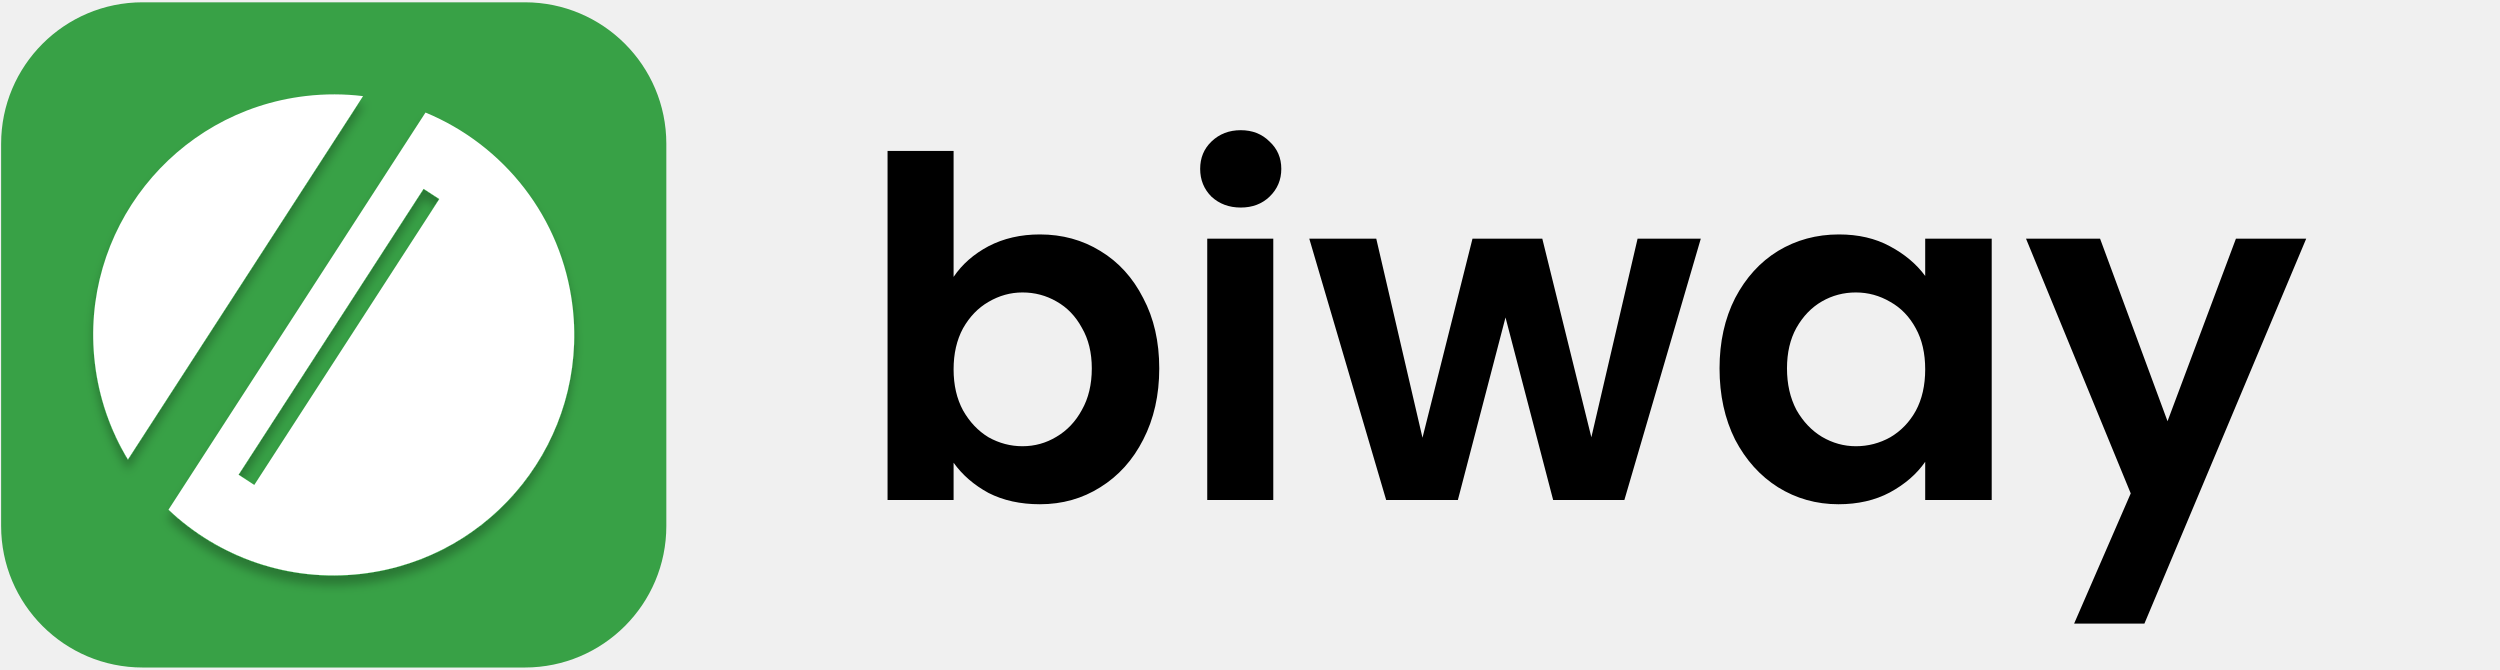
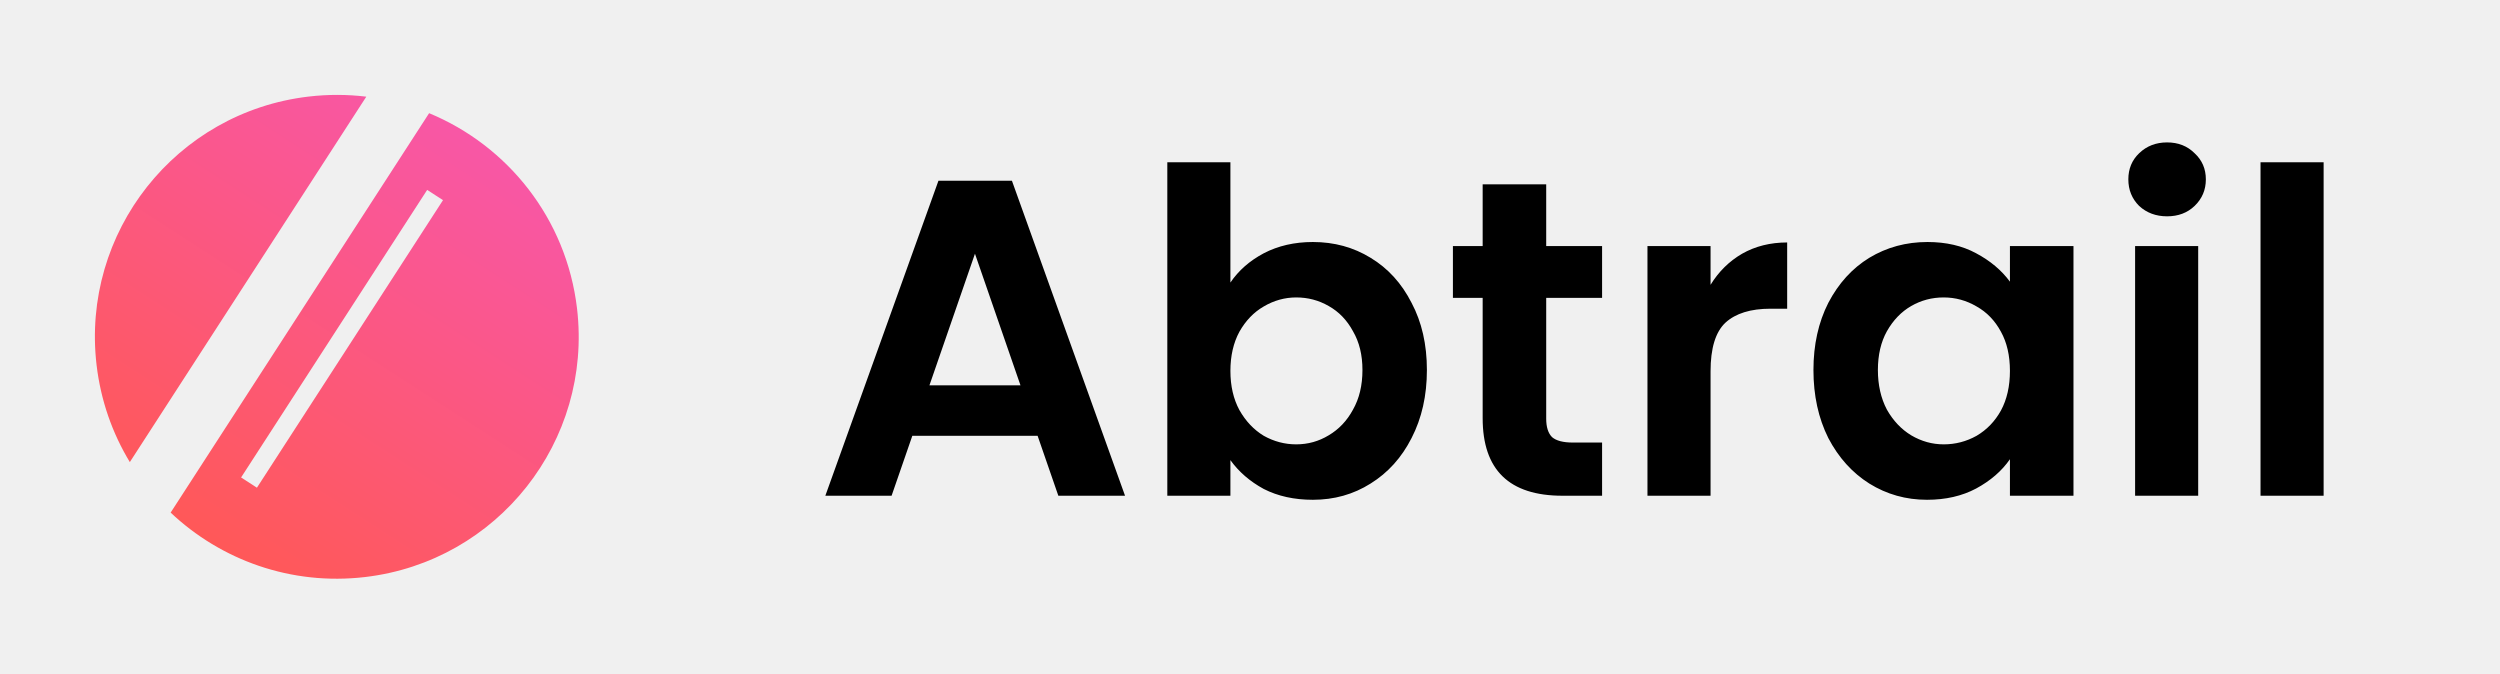
- <svg xmlns="http://www.w3.org/2000/svg" width="1060" height="284" viewBox="0 0 1060 284" fill="none">
-   <g clip-path="url(#clip0_103_144)">
-     <rect x="0.475" y="0.975" width="282.05" height="282.05" rx="60" fill="#38A146" />
-     <g filter="url(#filter0_d_103_144)">
-       <path fill-rule="evenodd" clip-rule="evenodd" d="M129.592 40.717C137.863 39.745 146.018 39.791 153.933 40.757L54.236 194.82C46.9 182.716 41.978 168.882 40.218 153.907C33.641 97.971 73.656 47.294 129.592 40.717ZM153.408 243.282C122.202 246.951 92.633 236.119 71.445 216.113L180.416 47.717C213.453 61.389 238.311 92.06 242.782 130.092C249.359 186.029 209.344 236.705 153.408 243.282ZM107.821 205.614L101.145 201.294L179.595 80.063L186.271 84.383L107.821 205.614Z" fill="white" />
-     </g>
+ <svg xmlns="http://www.w3.org/2000/svg" width="1054" height="284" viewBox="0 0 1054 284" fill="none">
+   <g clip-path="url(#clip0_227_100)">
+     <path fill-rule="evenodd" clip-rule="evenodd" d="M130.092 40.717C138.363 39.745 146.518 39.791 154.433 40.757L54.736 194.82C47.399 182.716 42.478 168.882 40.718 153.907C34.141 97.971 74.156 47.294 130.092 40.717ZM153.908 243.282C122.702 246.951 93.133 236.119 71.945 216.113L180.916 47.717C213.953 61.389 238.811 92.06 243.282 130.092C249.859 186.029 209.844 236.705 153.908 243.282ZM108.321 205.614L101.645 201.294L180.095 80.063L186.771 84.383L108.321 205.614Z" fill="url(#paint0_linear_227_100)" />
  </g>
-   <path d="M404.324 117.4C407.924 112.067 412.858 107.733 419.124 104.4C425.524 101.067 432.791 99.4 440.924 99.4C450.391 99.4 458.924 101.733 466.524 106.4C474.258 111.067 480.324 117.733 484.724 126.4C489.258 134.933 491.524 144.867 491.524 156.2C491.524 167.533 489.258 177.6 484.724 186.4C480.324 195.067 474.258 201.8 466.524 206.6C458.924 211.4 450.391 213.8 440.924 213.8C432.658 213.8 425.391 212.2 419.124 209C412.991 205.667 408.058 201.4 404.324 196.2V212H376.324V64H404.324V117.4ZM462.924 156.2C462.924 149.533 461.524 143.8 458.724 139C456.058 134.067 452.458 130.333 447.924 127.8C443.524 125.267 438.724 124 433.524 124C428.458 124 423.658 125.333 419.124 128C414.724 130.533 411.124 134.267 408.324 139.2C405.658 144.133 404.324 149.933 404.324 156.6C404.324 163.267 405.658 169.067 408.324 174C411.124 178.933 414.724 182.733 419.124 185.4C423.658 187.933 428.458 189.2 433.524 189.2C438.724 189.2 443.524 187.867 447.924 185.2C452.458 182.533 456.058 178.733 458.724 173.8C461.524 168.867 462.924 163 462.924 156.2ZM526.071 88C521.138 88 517.005 86.467 513.671 83.4C510.471 80.2 508.871 76.267 508.871 71.6C508.871 66.933 510.471 63.067 513.671 60C517.005 56.8 521.138 55.2 526.071 55.2C531.005 55.2 535.071 56.8 538.271 60C541.605 63.067 543.271 66.933 543.271 71.6C543.271 76.267 541.605 80.2 538.271 83.4C535.071 86.467 531.005 88 526.071 88ZM539.871 101.2V212H511.871V101.2H539.871ZM721.135 101.2L688.735 212H658.535L638.335 134.6L618.135 212H587.735L555.135 101.2H583.535L603.135 185.6L624.335 101.2H653.935L674.735 185.4L694.335 101.2H721.135ZM729.085 156.2C729.085 145 731.285 135.067 735.685 126.4C740.219 117.733 746.285 111.067 753.885 106.4C761.619 101.733 770.219 99.4 779.685 99.4C787.952 99.4 795.152 101.067 801.285 104.4C807.552 107.733 812.552 111.933 816.285 117V101.2H844.485V212H816.285V195.8C812.685 201 807.685 205.333 801.285 208.8C795.019 212.133 787.752 213.8 779.485 213.8C770.152 213.8 761.619 211.4 753.885 206.6C746.285 201.8 740.219 195.067 735.685 186.4C731.285 177.6 729.085 167.533 729.085 156.2ZM816.285 156.6C816.285 149.8 814.952 144 812.285 139.2C809.619 134.267 806.019 130.533 801.485 128C796.952 125.333 792.085 124 786.885 124C781.685 124 776.885 125.267 772.485 127.8C768.085 130.333 764.485 134.067 761.685 139C759.019 143.8 757.685 149.533 757.685 156.2C757.685 162.867 759.019 168.733 761.685 173.8C764.485 178.733 768.085 182.533 772.485 185.2C777.019 187.867 781.819 189.2 786.885 189.2C792.085 189.2 796.952 187.933 801.485 185.4C806.019 182.733 809.619 179 812.285 174.2C814.952 169.267 816.285 163.4 816.285 156.6ZM977.832 101.2L909.232 264.4H879.432L903.432 209.2L859.032 101.2H890.432L919.032 178.6L948.032 101.2H977.832Z" fill="black" />
+   <path d="M437.454 183.73H384.634L375.894 209H347.964L395.654 76.19H426.624L474.314 209H446.194L437.454 183.73ZM430.234 162.45L411.044 106.97L391.854 162.45H430.234ZM518.74 119.13C522.16 114.063 526.847 109.947 532.8 106.78C538.88 103.613 545.784 102.03 553.51 102.03C562.504 102.03 570.61 104.247 577.83 108.68C585.177 113.113 590.94 119.447 595.12 127.68C599.427 135.787 601.58 145.223 601.58 155.99C601.58 166.757 599.427 176.32 595.12 184.68C590.94 192.913 585.177 199.31 577.83 203.87C570.61 208.43 562.504 210.71 553.51 210.71C545.657 210.71 538.754 209.19 532.8 206.15C526.974 202.983 522.287 198.93 518.74 193.99V209H492.14V68.4H518.74V119.13ZM574.41 155.99C574.41 149.657 573.08 144.21 570.42 139.65C567.887 134.963 564.467 131.417 560.16 129.01C555.98 126.603 551.42 125.4 546.48 125.4C541.667 125.4 537.107 126.667 532.8 129.2C528.62 131.607 525.2 135.153 522.54 139.84C520.007 144.527 518.74 150.037 518.74 156.37C518.74 162.703 520.007 168.213 522.54 172.9C525.2 177.587 528.62 181.197 532.8 183.73C537.107 186.137 541.667 187.34 546.48 187.34C551.42 187.34 555.98 186.073 560.16 183.54C564.467 181.007 567.887 177.397 570.42 172.71C573.08 168.023 574.41 162.45 574.41 155.99ZM651.88 125.59V176.51C651.88 180.057 652.703 182.653 654.35 184.3C656.123 185.82 659.036 186.58 663.09 186.58H675.44V209H658.72C636.3 209 625.09 198.107 625.09 176.32V125.59H612.55V103.74H625.09V77.71H651.88V103.74H675.44V125.59H651.88ZM721.172 120.08C724.592 114.507 729.025 110.137 734.472 106.97C740.045 103.803 746.379 102.22 753.472 102.22V130.15H746.442C738.082 130.15 731.749 132.113 727.442 136.04C723.262 139.967 721.172 146.807 721.172 156.56V209H694.572V103.74H721.172V120.08ZM764.548 155.99C764.548 145.35 766.638 135.913 770.818 127.68C775.125 119.447 780.888 113.113 788.108 108.68C795.455 104.247 803.625 102.03 812.618 102.03C820.472 102.03 827.312 103.613 833.138 106.78C839.092 109.947 843.842 113.937 847.388 118.75V103.74H874.178V209H847.388V193.61C843.968 198.55 839.218 202.667 833.138 205.96C827.185 209.127 820.282 210.71 812.428 210.71C803.562 210.71 795.455 208.43 788.108 203.87C780.888 199.31 775.125 192.913 770.818 184.68C766.638 176.32 764.548 166.757 764.548 155.99ZM847.388 156.37C847.388 149.91 846.122 144.4 843.588 139.84C841.055 135.153 837.635 131.607 833.328 129.2C829.022 126.667 824.398 125.4 819.458 125.4C814.518 125.4 809.958 126.603 805.778 129.01C801.598 131.417 798.178 134.963 795.518 139.65C792.985 144.21 791.718 149.657 791.718 155.99C791.718 162.323 792.985 167.897 795.518 172.71C798.178 177.397 801.598 181.007 805.778 183.54C810.085 186.073 814.645 187.34 819.458 187.34C824.398 187.34 829.022 186.137 833.328 183.73C837.635 181.197 841.055 177.65 843.588 173.09C846.122 168.403 847.388 162.83 847.388 156.37ZM913.648 91.2C908.961 91.2 905.035 89.743 901.868 86.83C898.828 83.79 897.308 80.053 897.308 75.62C897.308 71.187 898.828 67.513 901.868 64.6C905.035 61.56 908.961 60.04 913.648 60.04C918.335 60.04 922.198 61.56 925.238 64.6C928.405 67.513 929.988 71.187 929.988 75.62C929.988 80.053 928.405 83.79 925.238 86.83C922.198 89.743 918.335 91.2 913.648 91.2ZM926.758 103.74V209H900.158V103.74H926.758ZM979.639 68.4V209H953.039V68.4H979.639Z" fill="black" />
  <defs>
-     <filter id="filter0_d_103_144" x="35.511" y="40.01" width="211.979" height="211.979" filterUnits="userSpaceOnUse" color-interpolation-filters="sRGB">
-       <feFlood flood-opacity="0" result="BackgroundImageFix" />
-       <feColorMatrix in="SourceAlpha" type="matrix" values="0 0 0 0 0 0 0 0 0 0 0 0 0 0 0 0 0 0 127 0" result="hardAlpha" />
-       <feOffset dy="4" />
-       <feGaussianBlur stdDeviation="2" />
-       <feComposite in2="hardAlpha" operator="out" />
-       <feColorMatrix type="matrix" values="0 0 0 0 0 0 0 0 0 0 0 0 0 0 0 0 0 0 0.25 0" />
-       <feBlend mode="normal" in2="BackgroundImageFix" result="effect1_dropShadow_103_144" />
-       <feBlend mode="normal" in="SourceGraphic" in2="effect1_dropShadow_103_144" result="shape" />
-     </filter>
-     <clipPath id="clip0_103_144">
-       <rect x="0.475" y="0.975" width="282.05" height="282.05" rx="60" fill="white" />
+     <linearGradient id="paint0_linear_227_100" x1="197.406" y1="56.38" x2="86.594" y2="227.619" gradientUnits="userSpaceOnUse">
+       <stop stop-color="#F857A6" />
+       <stop offset="1" stop-color="#FF5858" />
+     </linearGradient>
+     <clipPath id="clip0_227_100">
+       <rect x="0.975" y="0.975" width="282.05" height="282.05" rx="60" fill="white" />
    </clipPath>
  </defs>
</svg>
